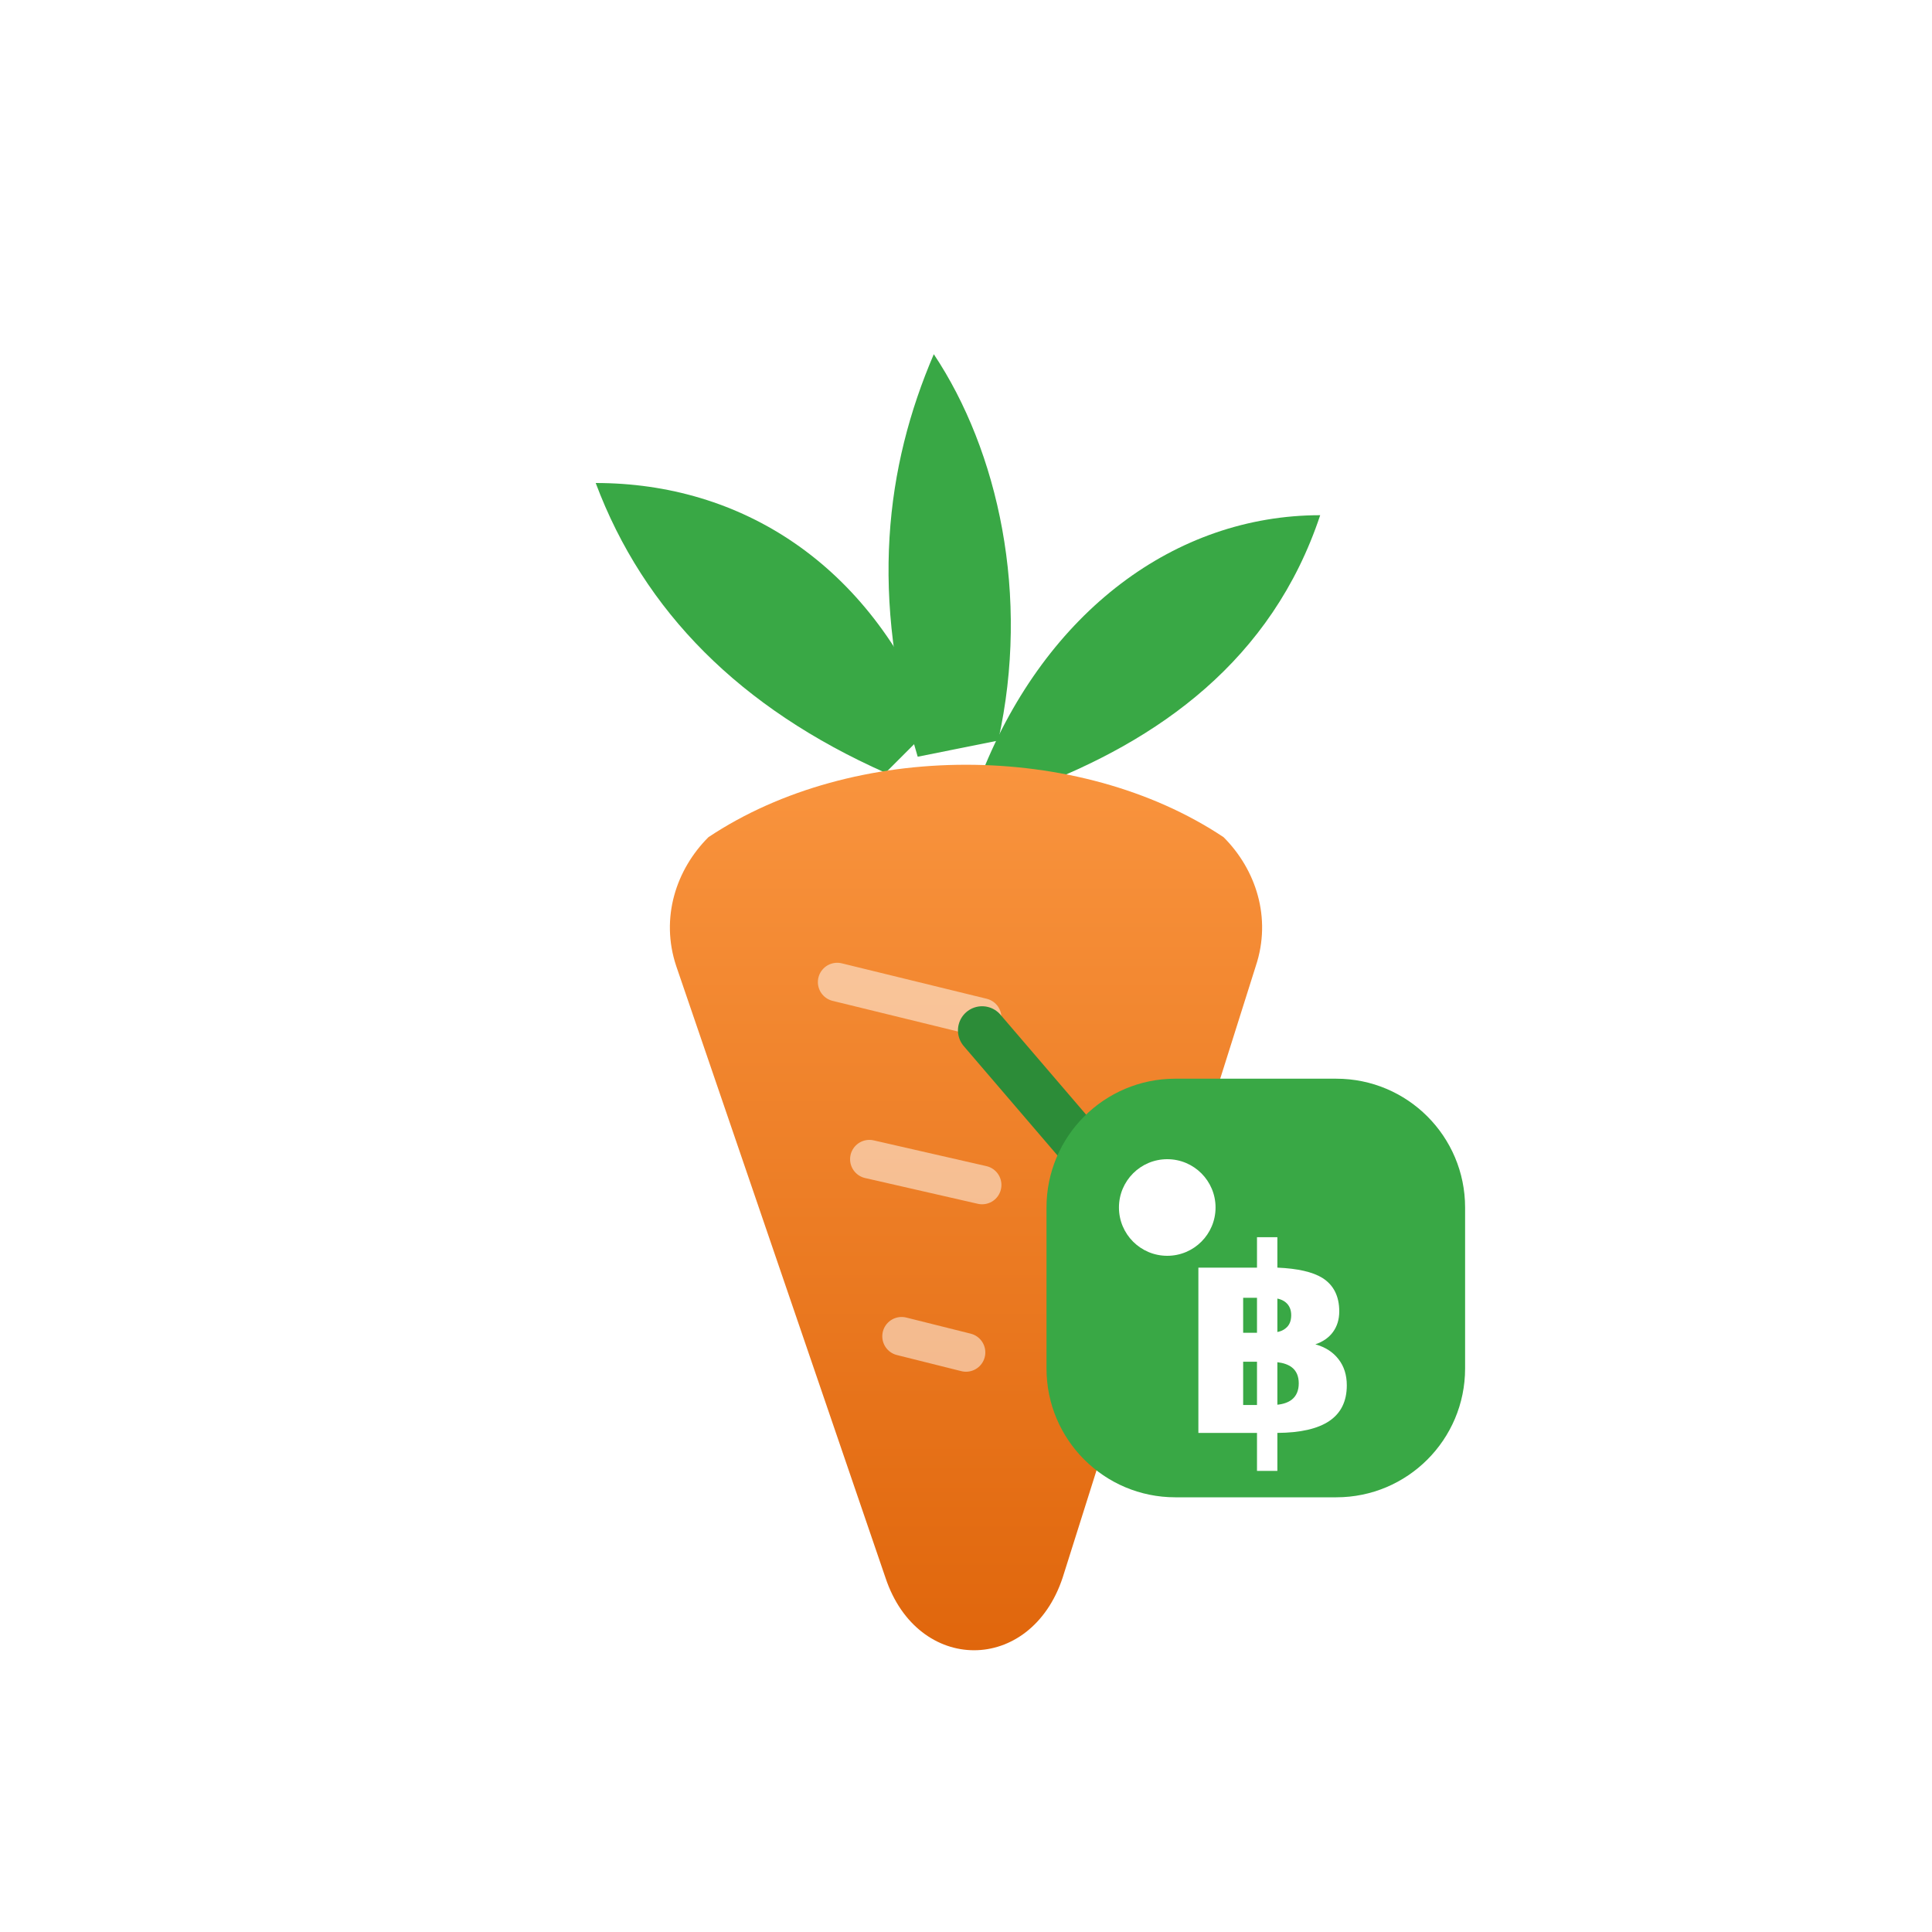
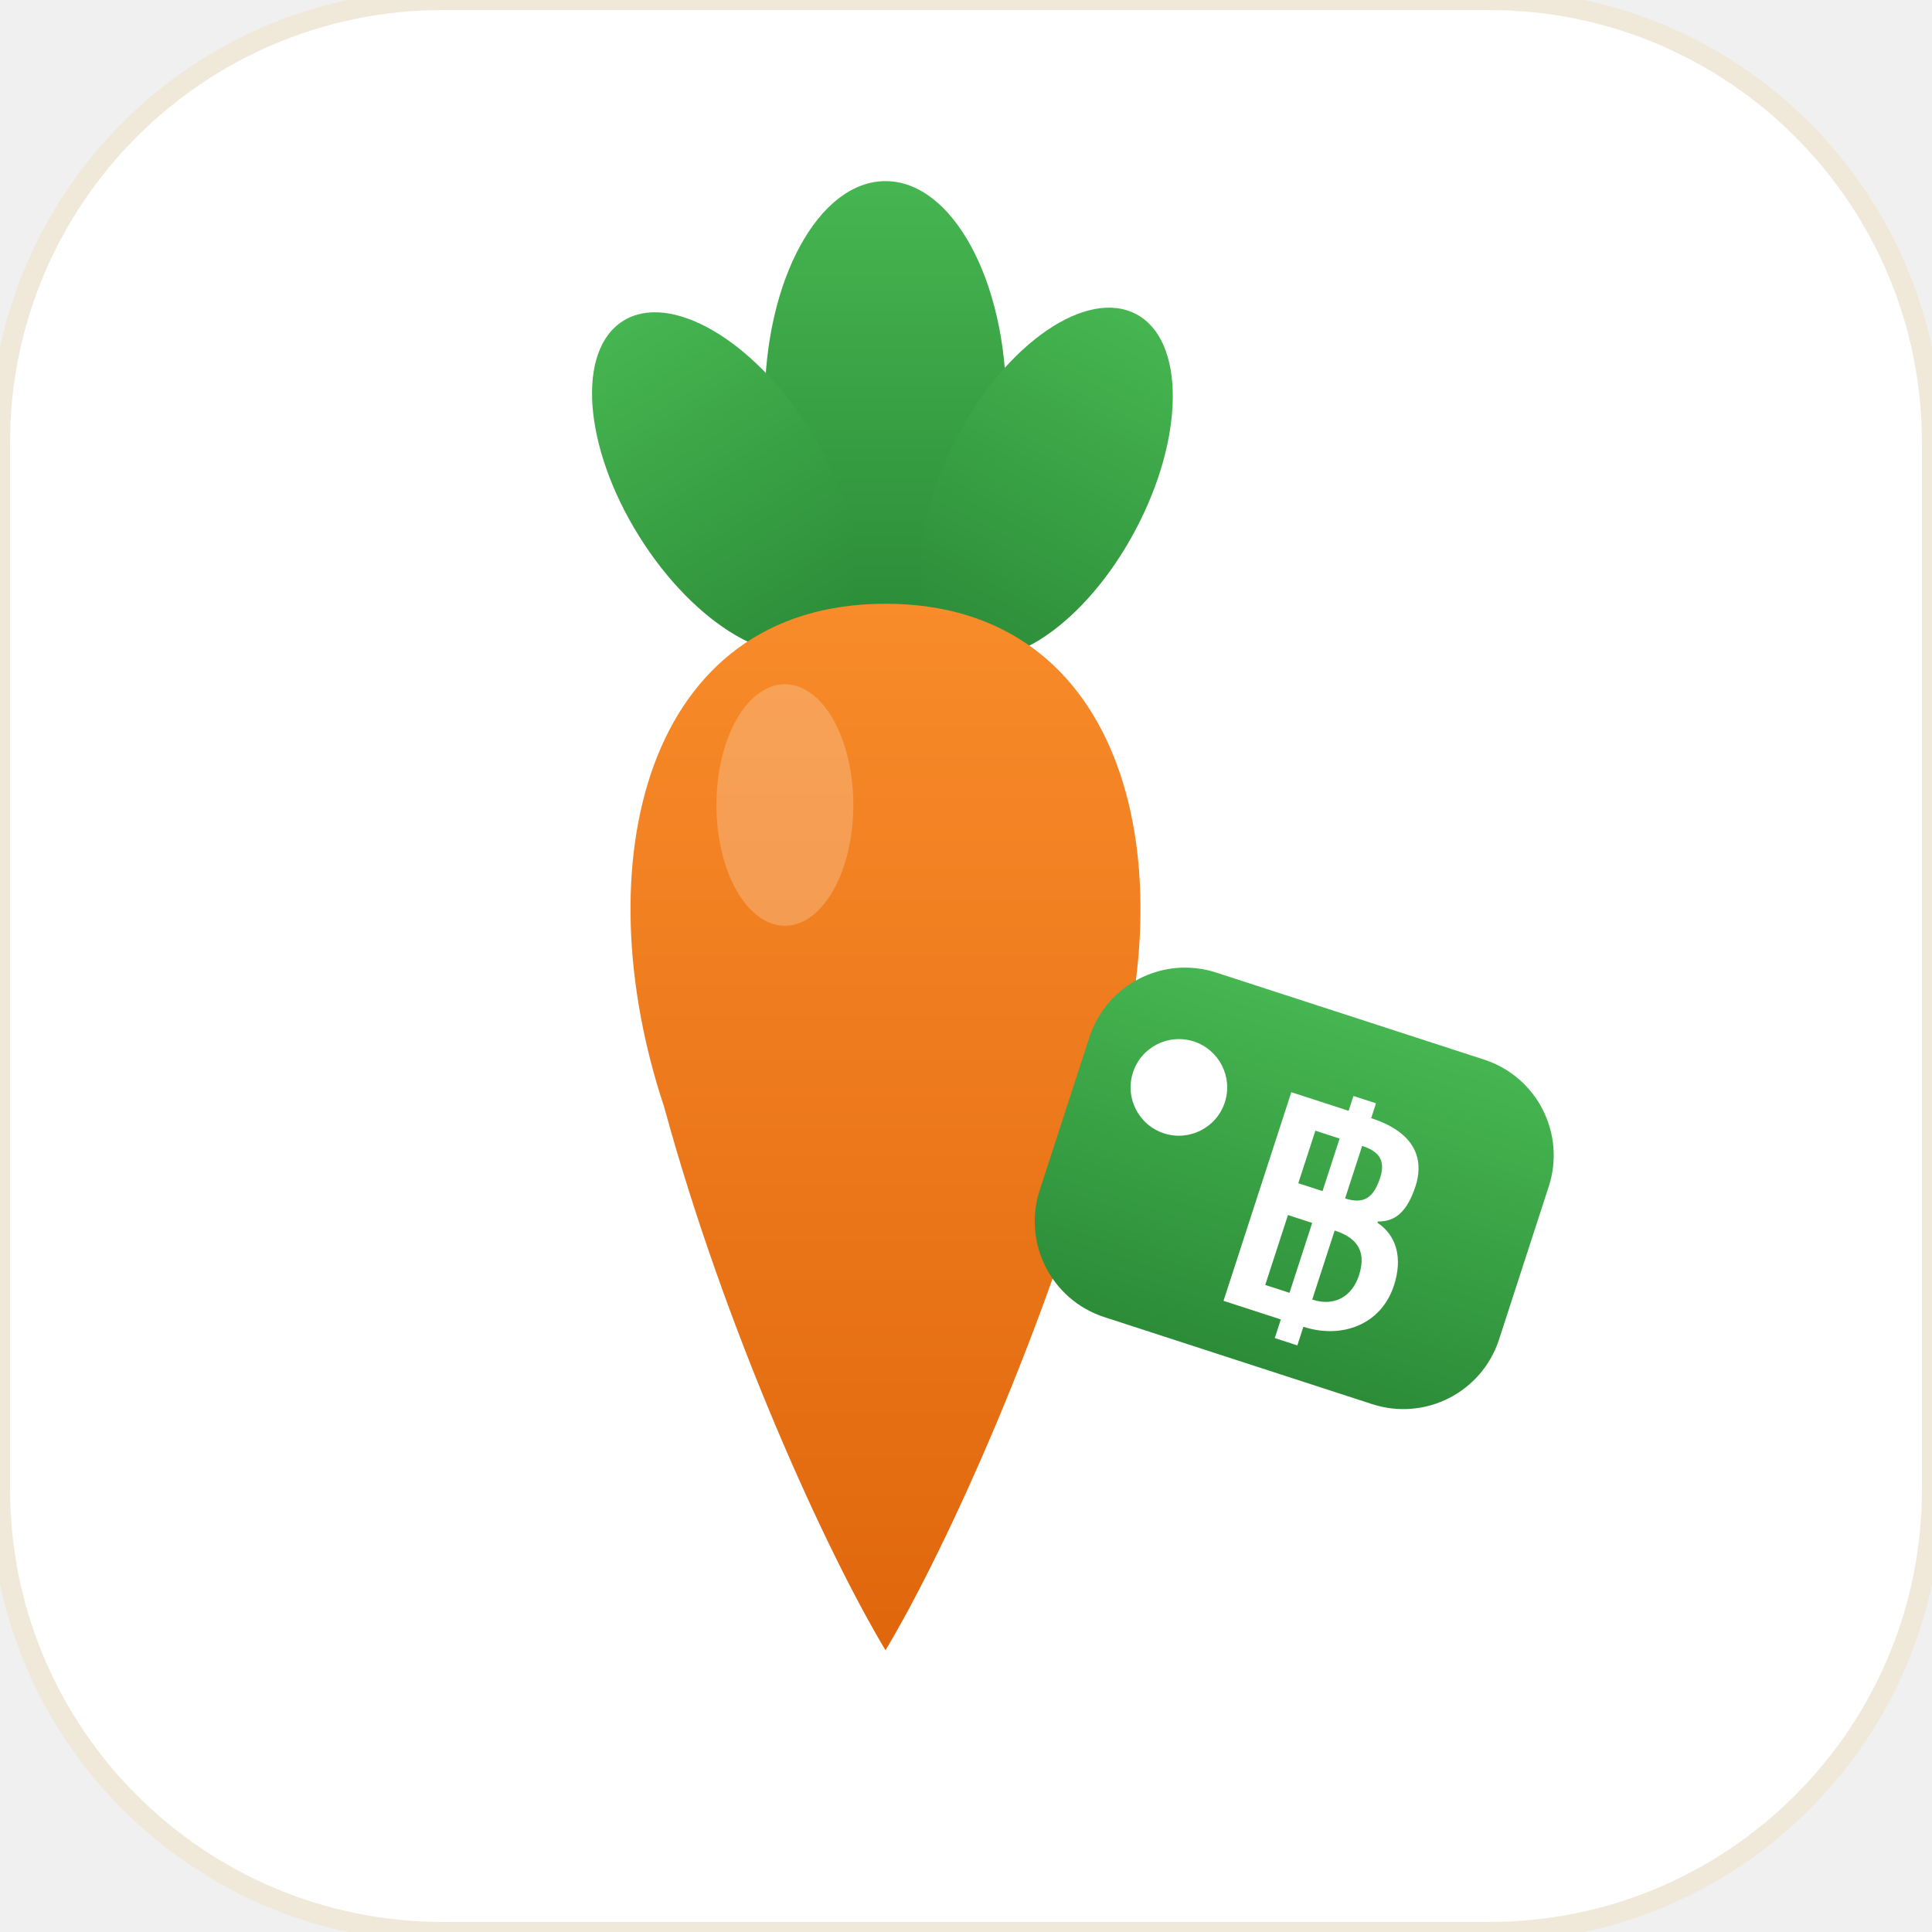
- <svg xmlns="http://www.w3.org/2000/svg" viewBox="0 0 120 120" width="512" height="512">
-   <rect width="120" height="120" fill="#FFFFFF" />
-   <g transform="translate(12,12)">
-     <defs>
-       <linearGradient id="rcBody" x1="0" y1="0" x2="0" y2="1">
-         <stop offset="0" stop-color="#F9943E" />
-         <stop offset="1" stop-color="#E0660C" />
-       </linearGradient>
-     </defs>
-     <g fill="#39A845">
-       <path d="M45 35c-3-10-2-18 1-25 4 6 6 15 4 24z" />
-       <path d="M43 36c-9-4-15-10-18-18 9 0 17 5 21 15z" />
-       <path d="M49 36c4-10 12-16 21-16-3 9-10 14-18 17z" />
-     </g>
-     <path d="M32 40c9-6 23-6 32 0 2 2 3 5 2 8L54 86c-2 6-9 6-11 0L30 48c-1-3 0-6 2-8z" fill="url(#rcBody)" />
-     <g stroke="#FFFFFF" stroke-opacity=".5" stroke-width="2.4" stroke-linecap="round">
-       <path d="M40 49l9 2.2" />
-       <path d="M42 60l7 1.6" />
-       <path d="M44 71l4 1" />
-     </g>
-     <g>
-       <path d="M49 52l6 7" stroke="#2C8C38" stroke-width="3" stroke-linecap="round" />
-       <rect x="53" y="55" width="26" height="26" rx="8" fill="#39A845" />
-       <circle cx="60.5" cy="63" r="3" fill="#FFFFFF" />
-       <text x="67" y="77" font-family="Arial, sans-serif" font-size="16" font-weight="800" fill="#FFFFFF" text-anchor="middle">฿</text>
+ <svg xmlns="http://www.w3.org/2000/svg" viewBox="0 0 96 96" width="96" height="96">
+   <defs>
+     <linearGradient id="oG" x1="0" y1="0" x2="0" y2="1">
+       <stop offset="0" stop-color="#F88B2A" />
+       <stop offset="1" stop-color="#E0660C" />
+     </linearGradient>
+     <linearGradient id="gG" x1="0" y1="0" x2="0" y2="1">
+       <stop offset="0" stop-color="#46B651" />
+       <stop offset="1" stop-color="#2C8C38" />
+     </linearGradient>
+   </defs>
+   <rect width="96" height="96" rx="22" fill="#ffffff" stroke="#F0E9DA" />
+   <ellipse cx="44" cy="20" rx="6" ry="11" fill="url(#gG)" />
+   <ellipse cx="36" cy="24" rx="5" ry="9.5" fill="url(#gG)" transform="rotate(-32 36 24)" />
+   <ellipse cx="52" cy="24" rx="5" ry="9.5" fill="url(#gG)" transform="rotate(28 52 24)" />
+   <path d="M44 30 C56 30 59 43 55 55 C52 66 47 77 44 82 C41 77 36 66 33 55 C29 43 32 30 44 30 Z" fill="url(#oG)" />
+   <ellipse cx="39" cy="40" rx="3.4" ry="6" fill="#fff" opacity="0.22" />
+   <g transform="rotate(18 64 60)">
+     <rect x="52" y="50" width="24" height="18" rx="5" fill="url(#gG)" />
+     <circle cx="57" cy="56" r="2.4" fill="#fff" />
+     <g transform="translate(61.42,65.40) scale(0.00732,-0.00732)">
+       <path d="M702 1489V1595H541V1489H132V0H541V-133H702V0C976 0 1200 176 1200 457C1200 654 1111 785 962 827V836C1080 872 1131 968 1131 1144C1131 1282 1070 1489 702 1489ZM541 916H368V1291H541ZM702 916V1291C804 1291 885 1261 885 1124C885 985 840 916 702 916ZM541 190H368V689H541ZM702 194V687C836 687 953 642 953 449C953 298 862 194 702 194Z" fill="#fff" />
    </g>
  </g>
</svg>
